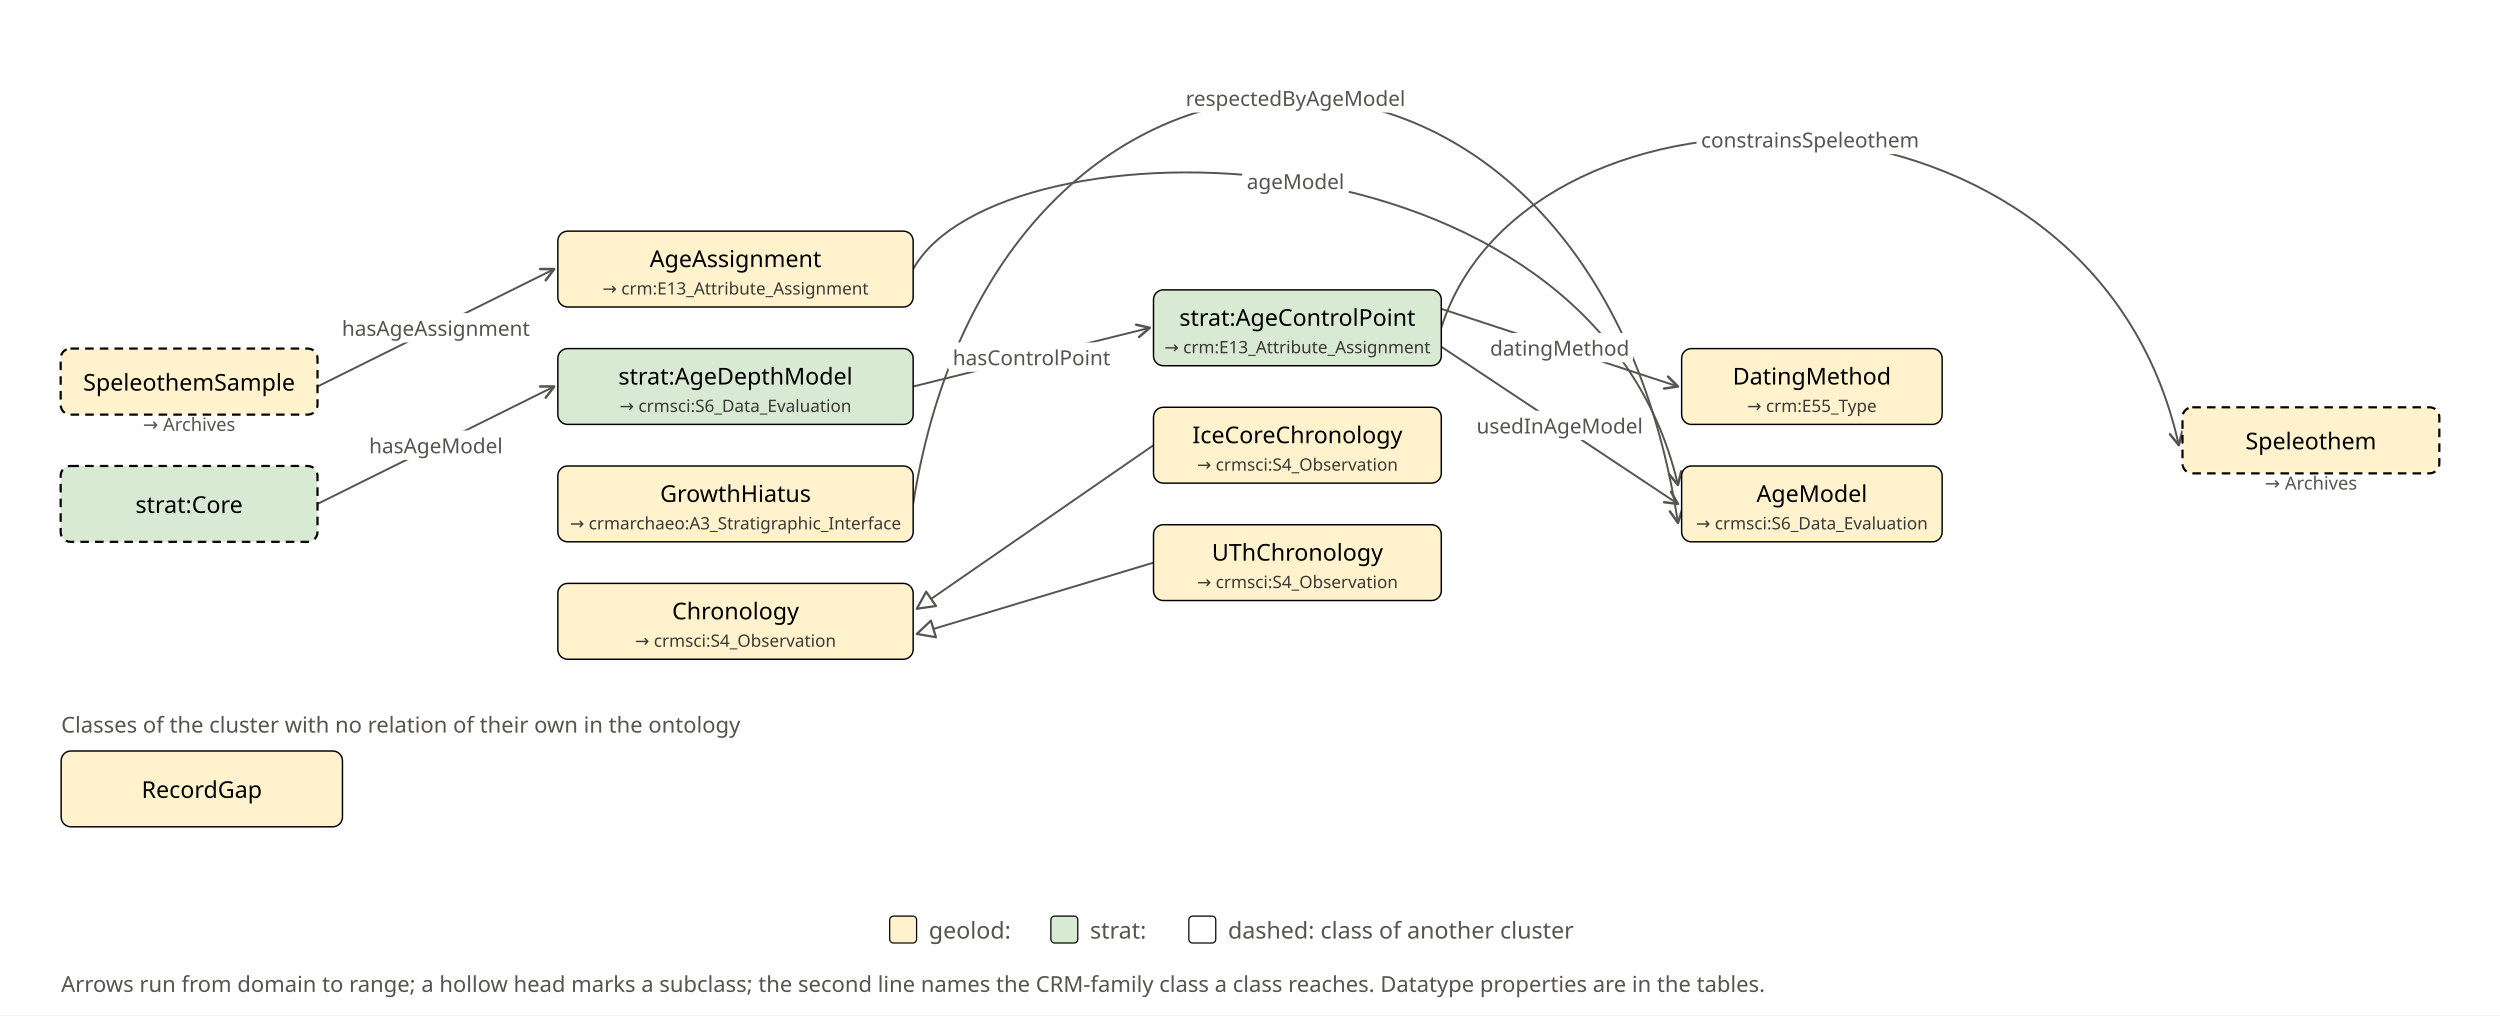
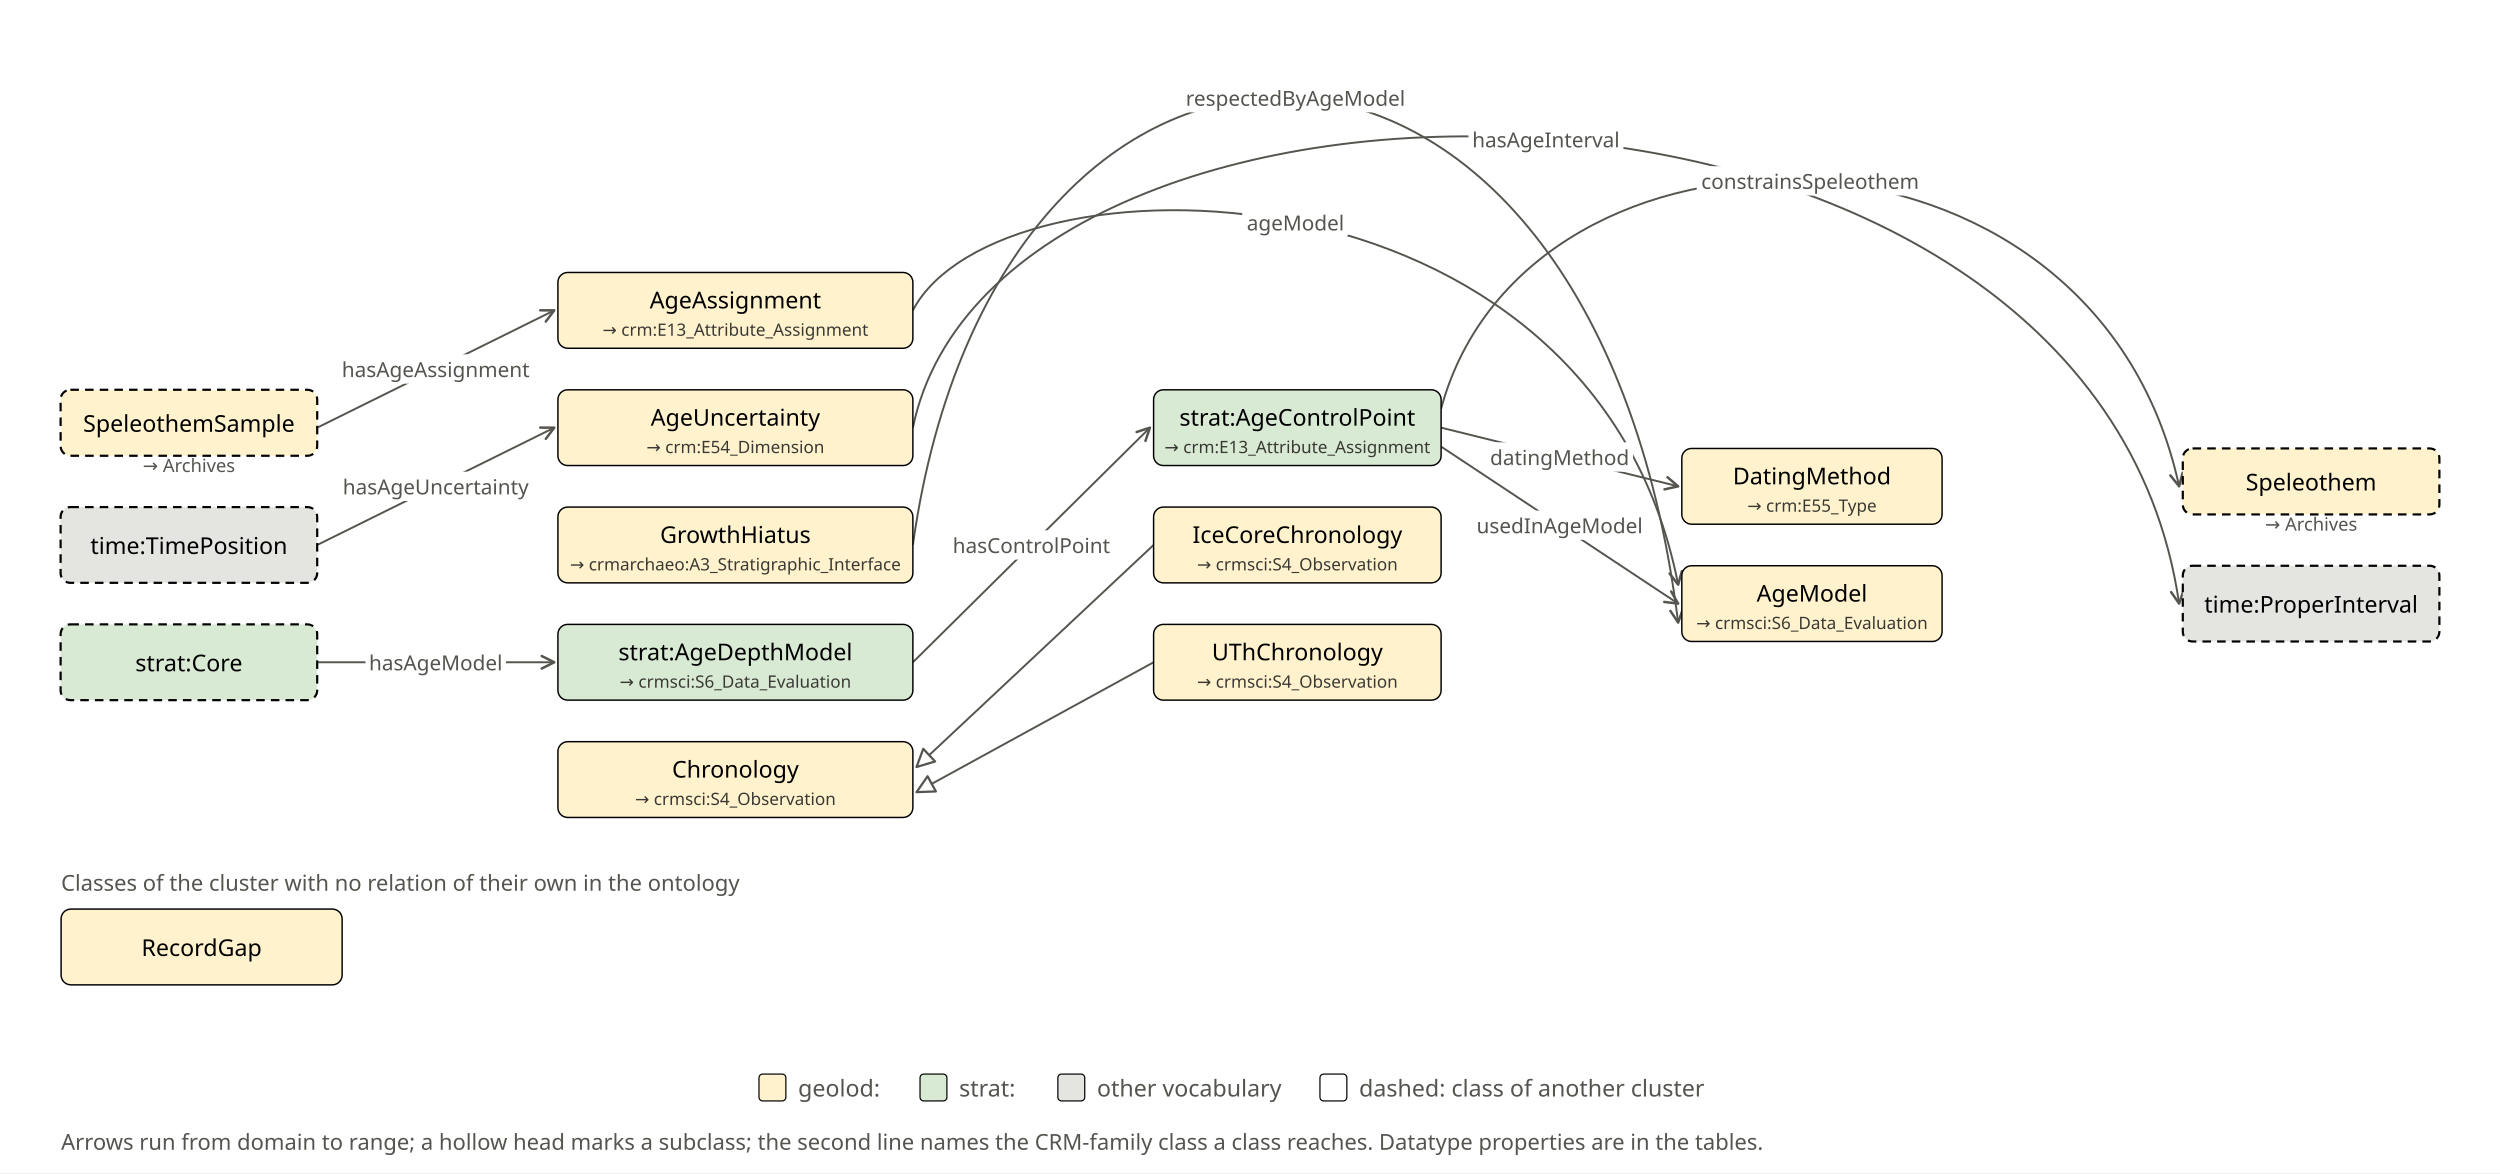
- <svg xmlns="http://www.w3.org/2000/svg" width="2044" height="830" viewBox="0 0 2044 830" role="img">
-   <rect width="2044" height="830" fill="#ffffff" />
+ <svg xmlns="http://www.w3.org/2000/svg" width="2046" height="960" viewBox="0 0 2046 960" role="img">
+   <rect width="2046" height="960" fill="#ffffff" />
  <defs>
    <marker id="a" viewBox="0 0 10 10" refX="9" refY="5" markerWidth="8" markerHeight="8" orient="auto-start-reverse">
      <path d="M1 1L9 5L1 9" fill="none" stroke="#55544f" stroke-width="1.6" stroke-linecap="round" stroke-linejoin="round" />
    </marker>
    <marker id="t" viewBox="0 0 12 12" refX="11" refY="6" markerWidth="17" markerHeight="17" markerUnits="userSpaceOnUse" orient="auto">
      <path d="M1 1L11 6L1 11Z" fill="#ffffff" stroke="#55544f" stroke-width="1.3" stroke-linejoin="round" />
    </marker>
    <pattern id="warm" width="14" height="14" patternUnits="userSpaceOnUse">
      <rect width="14" height="14" fill="#f9dfb8" />
      <circle cx="7" cy="7" r="1.6" fill="#d9974a" />
    </pattern>
    <pattern id="cold" width="11" height="11" patternUnits="userSpaceOnUse" patternTransform="rotate(45)">
      <rect width="11" height="11" fill="#cfe3f3" />
      <line x1="0" y1="0" x2="0" y2="11" stroke="#7fb0d6" stroke-width="2.4" />
    </pattern>
  </defs>
-   <path d="M 746.6 220.0 C 816.6 94.6 1301.9 94.6 1371.9 396.5" fill="none" stroke="#55544f" stroke-width="1.6" marker-end="url(#a)" />
-   <path d="M 1178.4 268.0 C 1248.4 46.7 1711.4 46.7 1781.4 364.0" fill="none" stroke="#55544f" stroke-width="1.6" marker-end="url(#a)" />
-   <line x1="1178.4" y1="252.5" x2="1371.9" y2="316.0" stroke="#55544f" stroke-width="1.6" marker-end="url(#a)" />
-   <line x1="259.6" y1="316.0" x2="453.1" y2="220.0" stroke="#55544f" stroke-width="1.6" marker-end="url(#a)" />
-   <path d="M 746.6 412.0 C 816.6 -33.2 1301.9 -33.2 1371.9 427.5" fill="none" stroke="#55544f" stroke-width="1.6" marker-end="url(#a)" />
-   <line x1="1178.4" y1="283.5" x2="1371.9" y2="412.0" stroke="#55544f" stroke-width="1.6" marker-end="url(#a)" />
-   <line x1="259.6" y1="412.0" x2="453.1" y2="316.0" stroke="#55544f" stroke-width="1.6" marker-end="url(#a)" />
-   <line x1="746.6" y1="316.0" x2="940.1" y2="268.0" stroke="#55544f" stroke-width="1.6" marker-end="url(#a)" />
-   <line x1="943.1" y1="364.0" x2="749.6" y2="497.7" stroke="#55544f" stroke-width="1.6" marker-end="url(#t)" />
-   <line x1="943.1" y1="460.0" x2="749.6" y2="518.3" stroke="#55544f" stroke-width="1.6" marker-end="url(#t)" />
-   <rect x="1215.0" y="272.2" width="120.3" height="24" rx="4" fill="#ffffff" stroke="none" stroke-width="1" />
-   <text x="1275.2" y="284.2" text-anchor="middle" dominant-baseline="central" font-family="Fira Sans" font-size="17" fill="#55544f">datingMethod</text>
-   <rect x="278.1" y="256.0" width="156.5" height="24" rx="4" fill="#ffffff" stroke="none" stroke-width="1" />
-   <text x="356.4" y="268.0" text-anchor="middle" dominant-baseline="central" font-family="Fira Sans" font-size="17" fill="#55544f">hasAgeAssignment</text>
-   <rect x="1205.0" y="335.8" width="140.3" height="24" rx="4" fill="#ffffff" stroke="none" stroke-width="1" />
-   <text x="1275.2" y="347.8" text-anchor="middle" dominant-baseline="central" font-family="Fira Sans" font-size="17" fill="#55544f">usedInAgeModel</text>
-   <rect x="298.9" y="352.0" width="115.0" height="24" rx="4" fill="#ffffff" stroke="none" stroke-width="1" />
-   <text x="356.4" y="364.0" text-anchor="middle" dominant-baseline="central" font-family="Fira Sans" font-size="17" fill="#55544f">hasAgeModel</text>
-   <rect x="775.0" y="280.0" width="136.8" height="24" rx="4" fill="#ffffff" stroke="none" stroke-width="1" />
-   <text x="843.4" y="292.0" text-anchor="middle" dominant-baseline="central" font-family="Fira Sans" font-size="17" fill="#55544f">hasControlPoint</text>
-   <rect x="49.6" y="285.0" width="210.0" height="54.0" rx="8" fill="#fff2cc" stroke="#000000" stroke-dasharray="7 5" stroke-width="1.8" />
-   <text x="154.6" y="312.0" text-anchor="middle" dominant-baseline="central" font-family="Fira Sans" font-size="19" font-weight="500" fill="#000000">SpeleothemSample</text>
-   <text x="154.6" y="345.0" text-anchor="middle" dominant-baseline="central" font-family="Fira Sans" font-size="15" fill="#55544f">→ Archives</text>
-   <rect x="49.6" y="381.0" width="210.0" height="62.0" rx="8" fill="#d8ead3" stroke="#000000" stroke-dasharray="7 5" stroke-width="1.8" />
-   <text x="154.6" y="412.0" text-anchor="middle" dominant-baseline="central" font-family="Fira Sans" font-size="19" font-weight="500" fill="#000000">strat:Core</text>
-   <rect x="456.1" y="189.0" width="290.5" height="62.0" rx="8" fill="#fff2cc" stroke="#000000" stroke-width="1.2" />
-   <text x="601.35" y="211.0" text-anchor="middle" dominant-baseline="central" font-family="Fira Sans" font-size="19" font-weight="500" fill="#000000">AgeAssignment</text>
-   <text x="601.35" y="234.0" text-anchor="middle" dominant-baseline="central" font-family="Fira Sans" font-size="14" fill="#3a3935">→ crm:E13_Attribute_Assignment</text>
-   <rect x="456.1" y="285.0" width="290.5" height="62.0" rx="8" fill="#d8ead3" stroke="#000000" stroke-width="1.2" />
-   <text x="601.35" y="307.0" text-anchor="middle" dominant-baseline="central" font-family="Fira Sans" font-size="19" font-weight="500" fill="#000000">strat:AgeDepthModel</text>
-   <text x="601.35" y="330.0" text-anchor="middle" dominant-baseline="central" font-family="Fira Sans" font-size="14" fill="#3a3935">→ crmsci:S6_Data_Evaluation</text>
-   <rect x="456.1" y="381.0" width="290.5" height="62.0" rx="8" fill="#fff2cc" stroke="#000000" stroke-width="1.2" />
-   <text x="601.35" y="403.0" text-anchor="middle" dominant-baseline="central" font-family="Fira Sans" font-size="19" font-weight="500" fill="#000000">GrowthHiatus</text>
-   <text x="601.35" y="426.0" text-anchor="middle" dominant-baseline="central" font-family="Fira Sans" font-size="14" fill="#3a3935">→ crmarchaeo:A3_Stratigraphic_Interface</text>
-   <rect x="456.1" y="477.0" width="290.5" height="62.0" rx="8" fill="#fff2cc" stroke="#000000" stroke-width="1.2" />
-   <text x="601.35" y="499.0" text-anchor="middle" dominant-baseline="central" font-family="Fira Sans" font-size="19" font-weight="500" fill="#000000">Chronology</text>
-   <text x="601.35" y="522.0" text-anchor="middle" dominant-baseline="central" font-family="Fira Sans" font-size="14" fill="#3a3935">→ crmsci:S4_Observation</text>
-   <rect x="943.1" y="237.0" width="235.3" height="62.0" rx="8" fill="#d8ead3" stroke="#000000" stroke-width="1.2" />
-   <text x="1060.75" y="259.0" text-anchor="middle" dominant-baseline="central" font-family="Fira Sans" font-size="19" font-weight="500" fill="#000000">strat:AgeControlPoint</text>
-   <text x="1060.75" y="282.0" text-anchor="middle" dominant-baseline="central" font-family="Fira Sans" font-size="14" fill="#3a3935">→ crm:E13_Attribute_Assignment</text>
-   <rect x="943.1" y="333.0" width="235.3" height="62.0" rx="8" fill="#fff2cc" stroke="#000000" stroke-width="1.2" />
-   <text x="1060.75" y="355.0" text-anchor="middle" dominant-baseline="central" font-family="Fira Sans" font-size="19" font-weight="500" fill="#000000">IceCoreChronology</text>
-   <text x="1060.75" y="378.0" text-anchor="middle" dominant-baseline="central" font-family="Fira Sans" font-size="14" fill="#3a3935">→ crmsci:S4_Observation</text>
-   <rect x="943.1" y="429.0" width="235.3" height="62.0" rx="8" fill="#fff2cc" stroke="#000000" stroke-width="1.2" />
-   <text x="1060.75" y="451.0" text-anchor="middle" dominant-baseline="central" font-family="Fira Sans" font-size="19" font-weight="500" fill="#000000">UThChronology</text>
-   <text x="1060.75" y="474.0" text-anchor="middle" dominant-baseline="central" font-family="Fira Sans" font-size="14" fill="#3a3935">→ crmsci:S4_Observation</text>
-   <rect x="1374.9" y="285.0" width="213.0" height="62.0" rx="8" fill="#fff2cc" stroke="#000000" stroke-width="1.2" />
-   <text x="1481.4" y="307.0" text-anchor="middle" dominant-baseline="central" font-family="Fira Sans" font-size="19" font-weight="500" fill="#000000">DatingMethod</text>
-   <text x="1481.4" y="330.0" text-anchor="middle" dominant-baseline="central" font-family="Fira Sans" font-size="14" fill="#3a3935">→ crm:E55_Type</text>
-   <rect x="1374.9" y="381.0" width="213.0" height="62.0" rx="8" fill="#fff2cc" stroke="#000000" stroke-width="1.2" />
-   <text x="1481.4" y="403.0" text-anchor="middle" dominant-baseline="central" font-family="Fira Sans" font-size="19" font-weight="500" fill="#000000">AgeModel</text>
-   <text x="1481.4" y="426.0" text-anchor="middle" dominant-baseline="central" font-family="Fira Sans" font-size="14" fill="#3a3935">→ crmsci:S6_Data_Evaluation</text>
-   <rect x="1784.4" y="333.0" width="210.0" height="54.0" rx="8" fill="#fff2cc" stroke="#000000" stroke-dasharray="7 5" stroke-width="1.8" />
-   <text x="1889.4" y="360.0" text-anchor="middle" dominant-baseline="central" font-family="Fira Sans" font-size="19" font-weight="500" fill="#000000">Speleothem</text>
-   <text x="1889.4" y="393.0" text-anchor="middle" dominant-baseline="central" font-family="Fira Sans" font-size="15" fill="#55544f">→ Archives</text>
-   <rect x="1015.6" y="136" width="87.3" height="24" rx="4" fill="#ffffff" stroke="none" stroke-width="1" />
-   <text x="1059.2" y="148" text-anchor="middle" dominant-baseline="central" font-family="Fira Sans" font-size="17" fill="#55544f">ageModel</text>
-   <rect x="1387.1" y="102" width="185.7" height="24" rx="4" fill="#ffffff" stroke="none" stroke-width="1" />
-   <text x="1479.9" y="114" text-anchor="middle" dominant-baseline="central" font-family="Fira Sans" font-size="17" fill="#55544f">constrainsSpeleothem</text>
-   <rect x="967.4" y="68" width="183.7" height="24" rx="4" fill="#ffffff" stroke="none" stroke-width="1" />
-   <text x="1059.2" y="80" text-anchor="middle" dominant-baseline="central" font-family="Fira Sans" font-size="17" fill="#55544f">respectedByAgeModel</text>
-   <text x="50" y="592" text-anchor="start" dominant-baseline="central" font-family="Fira Sans" font-size="18" fill="#55544f">Classes of the cluster with no relation of their own in the ontology</text>
-   <rect x="50.0" y="614.0" width="230.0" height="62.0" rx="8" fill="#fff2cc" stroke="#000000" stroke-width="1.2" />
-   <text x="165.0" y="645.0" text-anchor="middle" dominant-baseline="central" font-family="Fira Sans" font-size="19" font-weight="500" fill="#000000">RecordGap</text>
-   <rect x="727.4" y="749" width="22" height="22" rx="3" fill="#fff2cc" stroke="#000000" stroke-width="1" />
-   <text x="759.4" y="760" text-anchor="start" dominant-baseline="central" font-family="Fira Sans" font-size="19" fill="#55544f">geolod:</text>
-   <rect x="859.2" y="749" width="22" height="22" rx="3" fill="#d8ead3" stroke="#000000" stroke-width="1" />
-   <text x="891.2" y="760" text-anchor="start" dominant-baseline="central" font-family="Fira Sans" font-size="19" fill="#55544f">strat:</text>
-   <rect x="972.0" y="749" width="22" height="22" rx="3" fill="#ffffff" stroke="#000000" stroke-width="1" />
-   <text x="1004.0" y="760" text-anchor="start" dominant-baseline="central" font-family="Fira Sans" font-size="19" fill="#55544f">dashed: class of another cluster</text>
-   <text x="50" y="804" text-anchor="start" dominant-baseline="central" font-family="Fira Sans" font-size="18" fill="#55544f">Arrows run from domain to range; a hollow head marks a subclass; the second line names the CRM-family class a class reaches. Datatype properties are in the tables.</text>
+   <path d="M 747.1 254.0 C 817.1 120.6 1303.4 120.6 1373.4 478.5" fill="none" stroke="#55544f" stroke-width="1.6" marker-end="url(#a)" />
+   <path d="M 1179.4 334.5 C 1249.4 75.2 1713.4 75.2 1783.4 398.0" fill="none" stroke="#55544f" stroke-width="1.6" marker-end="url(#a)" />
+   <line x1="1179.4" y1="350.0" x2="1373.4" y2="398.0" stroke="#55544f" stroke-width="1.6" marker-end="url(#a)" />
+   <line x1="259.6" y1="350.0" x2="453.6" y2="254.0" stroke="#55544f" stroke-width="1.6" marker-end="url(#a)" />
+   <path d="M 747.1 350.0 C 817.1 11.3 1713.4 11.3 1783.4 494.0" fill="none" stroke="#55544f" stroke-width="1.6" marker-end="url(#a)" />
+   <line x1="259.6" y1="446.0" x2="453.6" y2="350.0" stroke="#55544f" stroke-width="1.6" marker-end="url(#a)" />
+   <path d="M 747.1 446.0 C 817.1 -52.6 1303.4 -52.6 1373.4 509.5" fill="none" stroke="#55544f" stroke-width="1.6" marker-end="url(#a)" />
+   <line x1="1179.4" y1="365.5" x2="1373.4" y2="494.0" stroke="#55544f" stroke-width="1.6" marker-end="url(#a)" />
+   <line x1="259.6" y1="542.0" x2="453.6" y2="542.0" stroke="#55544f" stroke-width="1.6" marker-end="url(#a)" />
+   <line x1="747.1" y1="542.0" x2="941.1" y2="350.0" stroke="#55544f" stroke-width="1.6" marker-end="url(#a)" />
+   <line x1="944.1" y1="446.0" x2="750.1" y2="627.7" stroke="#55544f" stroke-width="1.6" marker-end="url(#t)" />
+   <line x1="944.1" y1="542.0" x2="750.1" y2="648.3" stroke="#55544f" stroke-width="1.6" marker-end="url(#t)" />
+   <rect x="1216.2" y="362.0" width="120.3" height="24" rx="4" fill="#ffffff" stroke="none" stroke-width="1" />
+   <text x="1276.4" y="374.0" text-anchor="middle" dominant-baseline="central" font-family="Fira Sans" font-size="17" fill="#55544f">datingMethod</text>
+   <rect x="278.4" y="290.0" width="156.5" height="24" rx="4" fill="#ffffff" stroke="none" stroke-width="1" />
+   <text x="356.6" y="302.0" text-anchor="middle" dominant-baseline="central" font-family="Fira Sans" font-size="17" fill="#55544f">hasAgeAssignment</text>
+   <rect x="278.1" y="386.0" width="157.0" height="24" rx="4" fill="#ffffff" stroke="none" stroke-width="1" />
+   <text x="356.6" y="398.0" text-anchor="middle" dominant-baseline="central" font-family="Fira Sans" font-size="17" fill="#55544f">hasAgeUncertainty</text>
+   <rect x="1206.2" y="417.8" width="140.3" height="24" rx="4" fill="#ffffff" stroke="none" stroke-width="1" />
+   <text x="1276.4" y="429.8" text-anchor="middle" dominant-baseline="central" font-family="Fira Sans" font-size="17" fill="#55544f">usedInAgeModel</text>
+   <rect x="299.1" y="530.0" width="115.0" height="24" rx="4" fill="#ffffff" stroke="none" stroke-width="1" />
+   <text x="356.6" y="542.0" text-anchor="middle" dominant-baseline="central" font-family="Fira Sans" font-size="17" fill="#55544f">hasAgeModel</text>
+   <rect x="775.7" y="434.0" width="136.8" height="24" rx="4" fill="#ffffff" stroke="none" stroke-width="1" />
+   <text x="844.1" y="446.0" text-anchor="middle" dominant-baseline="central" font-family="Fira Sans" font-size="17" fill="#55544f">hasControlPoint</text>
+   <rect x="49.6" y="319.0" width="210.0" height="54.0" rx="8" fill="#fff2cc" stroke="#000000" stroke-dasharray="7 5" stroke-width="1.8" />
+   <text x="154.6" y="346.0" text-anchor="middle" dominant-baseline="central" font-family="Fira Sans" font-size="19" font-weight="500" fill="#000000">SpeleothemSample</text>
+   <text x="154.6" y="379.0" text-anchor="middle" dominant-baseline="central" font-family="Fira Sans" font-size="15" fill="#55544f">→ Archives</text>
+   <rect x="49.6" y="415.0" width="210.0" height="62.0" rx="8" fill="#e4e4e0" stroke="#000000" stroke-dasharray="7 5" stroke-width="1.8" />
+   <text x="154.6" y="446.0" text-anchor="middle" dominant-baseline="central" font-family="Fira Sans" font-size="19" font-weight="500" fill="#000000">time:TimePosition</text>
+   <rect x="49.6" y="511.0" width="210.0" height="62.0" rx="8" fill="#d8ead3" stroke="#000000" stroke-dasharray="7 5" stroke-width="1.8" />
+   <text x="154.6" y="542.0" text-anchor="middle" dominant-baseline="central" font-family="Fira Sans" font-size="19" font-weight="500" fill="#000000">strat:Core</text>
+   <rect x="456.6" y="223.0" width="290.5" height="62.0" rx="8" fill="#fff2cc" stroke="#000000" stroke-width="1.2" />
+   <text x="601.85" y="245.0" text-anchor="middle" dominant-baseline="central" font-family="Fira Sans" font-size="19" font-weight="500" fill="#000000">AgeAssignment</text>
+   <text x="601.85" y="268.0" text-anchor="middle" dominant-baseline="central" font-family="Fira Sans" font-size="14" fill="#3a3935">→ crm:E13_Attribute_Assignment</text>
+   <rect x="456.6" y="319.0" width="290.5" height="62.0" rx="8" fill="#fff2cc" stroke="#000000" stroke-width="1.2" />
+   <text x="601.85" y="341.0" text-anchor="middle" dominant-baseline="central" font-family="Fira Sans" font-size="19" font-weight="500" fill="#000000">AgeUncertainty</text>
+   <text x="601.85" y="364.0" text-anchor="middle" dominant-baseline="central" font-family="Fira Sans" font-size="14" fill="#3a3935">→ crm:E54_Dimension</text>
+   <rect x="456.6" y="415.0" width="290.5" height="62.0" rx="8" fill="#fff2cc" stroke="#000000" stroke-width="1.2" />
+   <text x="601.85" y="437.0" text-anchor="middle" dominant-baseline="central" font-family="Fira Sans" font-size="19" font-weight="500" fill="#000000">GrowthHiatus</text>
+   <text x="601.85" y="460.0" text-anchor="middle" dominant-baseline="central" font-family="Fira Sans" font-size="14" fill="#3a3935">→ crmarchaeo:A3_Stratigraphic_Interface</text>
+   <rect x="456.6" y="511.0" width="290.5" height="62.0" rx="8" fill="#d8ead3" stroke="#000000" stroke-width="1.2" />
+   <text x="601.85" y="533.0" text-anchor="middle" dominant-baseline="central" font-family="Fira Sans" font-size="19" font-weight="500" fill="#000000">strat:AgeDepthModel</text>
+   <text x="601.85" y="556.0" text-anchor="middle" dominant-baseline="central" font-family="Fira Sans" font-size="14" fill="#3a3935">→ crmsci:S6_Data_Evaluation</text>
+   <rect x="456.6" y="607.0" width="290.5" height="62.0" rx="8" fill="#fff2cc" stroke="#000000" stroke-width="1.2" />
+   <text x="601.85" y="629.0" text-anchor="middle" dominant-baseline="central" font-family="Fira Sans" font-size="19" font-weight="500" fill="#000000">Chronology</text>
+   <text x="601.85" y="652.0" text-anchor="middle" dominant-baseline="central" font-family="Fira Sans" font-size="14" fill="#3a3935">→ crmsci:S4_Observation</text>
+   <rect x="944.1" y="319.0" width="235.3" height="62.0" rx="8" fill="#d8ead3" stroke="#000000" stroke-width="1.2" />
+   <text x="1061.75" y="341.0" text-anchor="middle" dominant-baseline="central" font-family="Fira Sans" font-size="19" font-weight="500" fill="#000000">strat:AgeControlPoint</text>
+   <text x="1061.75" y="364.0" text-anchor="middle" dominant-baseline="central" font-family="Fira Sans" font-size="14" fill="#3a3935">→ crm:E13_Attribute_Assignment</text>
+   <rect x="944.1" y="415.0" width="235.3" height="62.0" rx="8" fill="#fff2cc" stroke="#000000" stroke-width="1.2" />
+   <text x="1061.75" y="437.0" text-anchor="middle" dominant-baseline="central" font-family="Fira Sans" font-size="19" font-weight="500" fill="#000000">IceCoreChronology</text>
+   <text x="1061.75" y="460.0" text-anchor="middle" dominant-baseline="central" font-family="Fira Sans" font-size="14" fill="#3a3935">→ crmsci:S4_Observation</text>
+   <rect x="944.1" y="511.0" width="235.3" height="62.0" rx="8" fill="#fff2cc" stroke="#000000" stroke-width="1.2" />
+   <text x="1061.75" y="533.0" text-anchor="middle" dominant-baseline="central" font-family="Fira Sans" font-size="19" font-weight="500" fill="#000000">UThChronology</text>
+   <text x="1061.75" y="556.0" text-anchor="middle" dominant-baseline="central" font-family="Fira Sans" font-size="14" fill="#3a3935">→ crmsci:S4_Observation</text>
+   <rect x="1376.4" y="367.0" width="213.0" height="62.0" rx="8" fill="#fff2cc" stroke="#000000" stroke-width="1.2" />
+   <text x="1482.9" y="389.0" text-anchor="middle" dominant-baseline="central" font-family="Fira Sans" font-size="19" font-weight="500" fill="#000000">DatingMethod</text>
+   <text x="1482.9" y="412.0" text-anchor="middle" dominant-baseline="central" font-family="Fira Sans" font-size="14" fill="#3a3935">→ crm:E55_Type</text>
+   <rect x="1376.4" y="463.0" width="213.0" height="62.0" rx="8" fill="#fff2cc" stroke="#000000" stroke-width="1.2" />
+   <text x="1482.9" y="485.0" text-anchor="middle" dominant-baseline="central" font-family="Fira Sans" font-size="19" font-weight="500" fill="#000000">AgeModel</text>
+   <text x="1482.9" y="508.0" text-anchor="middle" dominant-baseline="central" font-family="Fira Sans" font-size="14" fill="#3a3935">→ crmsci:S6_Data_Evaluation</text>
+   <rect x="1786.4" y="367.0" width="210.0" height="54.0" rx="8" fill="#fff2cc" stroke="#000000" stroke-dasharray="7 5" stroke-width="1.8" />
+   <text x="1891.4" y="394.0" text-anchor="middle" dominant-baseline="central" font-family="Fira Sans" font-size="19" font-weight="500" fill="#000000">Speleothem</text>
+   <text x="1891.4" y="427.0" text-anchor="middle" dominant-baseline="central" font-family="Fira Sans" font-size="15" fill="#55544f">→ Archives</text>
+   <rect x="1786.4" y="463.0" width="210.0" height="62.0" rx="8" fill="#e4e4e0" stroke="#000000" stroke-dasharray="7 5" stroke-width="1.8" />
+   <text x="1891.4" y="494.0" text-anchor="middle" dominant-baseline="central" font-family="Fira Sans" font-size="19" font-weight="500" fill="#000000">time:ProperInterval</text>
+   <rect x="1016.6" y="170" width="87.3" height="24" rx="4" fill="#ffffff" stroke="none" stroke-width="1" />
+   <text x="1060.2" y="182" text-anchor="middle" dominant-baseline="central" font-family="Fira Sans" font-size="17" fill="#55544f">ageModel</text>
+   <rect x="1388.6" y="136" width="185.7" height="24" rx="4" fill="#ffffff" stroke="none" stroke-width="1" />
+   <text x="1481.4" y="148" text-anchor="middle" dominant-baseline="central" font-family="Fira Sans" font-size="17" fill="#55544f">constrainsSpeleothem</text>
+   <rect x="1201.8" y="102" width="126.8" height="24" rx="4" fill="#ffffff" stroke="none" stroke-width="1" />
+   <text x="1265.2" y="114" text-anchor="middle" dominant-baseline="central" font-family="Fira Sans" font-size="17" fill="#55544f">hasAgeInterval</text>
+   <rect x="968.4" y="68" width="183.7" height="24" rx="4" fill="#ffffff" stroke="none" stroke-width="1" />
+   <text x="1060.2" y="80" text-anchor="middle" dominant-baseline="central" font-family="Fira Sans" font-size="17" fill="#55544f">respectedByAgeModel</text>
+   <text x="50" y="722" text-anchor="start" dominant-baseline="central" font-family="Fira Sans" font-size="18" fill="#55544f">Classes of the cluster with no relation of their own in the ontology</text>
+   <rect x="50.0" y="744.0" width="230.0" height="62.0" rx="8" fill="#fff2cc" stroke="#000000" stroke-width="1.2" />
+   <text x="165.0" y="775.0" text-anchor="middle" dominant-baseline="central" font-family="Fira Sans" font-size="19" font-weight="500" fill="#000000">RecordGap</text>
+   <rect x="621.15" y="879" width="22" height="22" rx="3" fill="#fff2cc" stroke="#000000" stroke-width="1" />
+   <text x="653.15" y="890" text-anchor="start" dominant-baseline="central" font-family="Fira Sans" font-size="19" fill="#55544f">geolod:</text>
+   <rect x="752.95" y="879" width="22" height="22" rx="3" fill="#d8ead3" stroke="#000000" stroke-width="1" />
+   <text x="784.95" y="890" text-anchor="start" dominant-baseline="central" font-family="Fira Sans" font-size="19" fill="#55544f">strat:</text>
+   <rect x="865.75" y="879" width="22" height="22" rx="3" fill="#e4e4e0" stroke="#000000" stroke-width="1" />
+   <text x="897.75" y="890" text-anchor="start" dominant-baseline="central" font-family="Fira Sans" font-size="19" fill="#55544f">other vocabulary</text>
+   <rect x="1080.25" y="879" width="22" height="22" rx="3" fill="#ffffff" stroke="#000000" stroke-width="1" />
+   <text x="1112.25" y="890" text-anchor="start" dominant-baseline="central" font-family="Fira Sans" font-size="19" fill="#55544f">dashed: class of another cluster</text>
+   <text x="50" y="934" text-anchor="start" dominant-baseline="central" font-family="Fira Sans" font-size="18" fill="#55544f">Arrows run from domain to range; a hollow head marks a subclass; the second line names the CRM-family class a class reaches. Datatype properties are in the tables.</text>
</svg>
